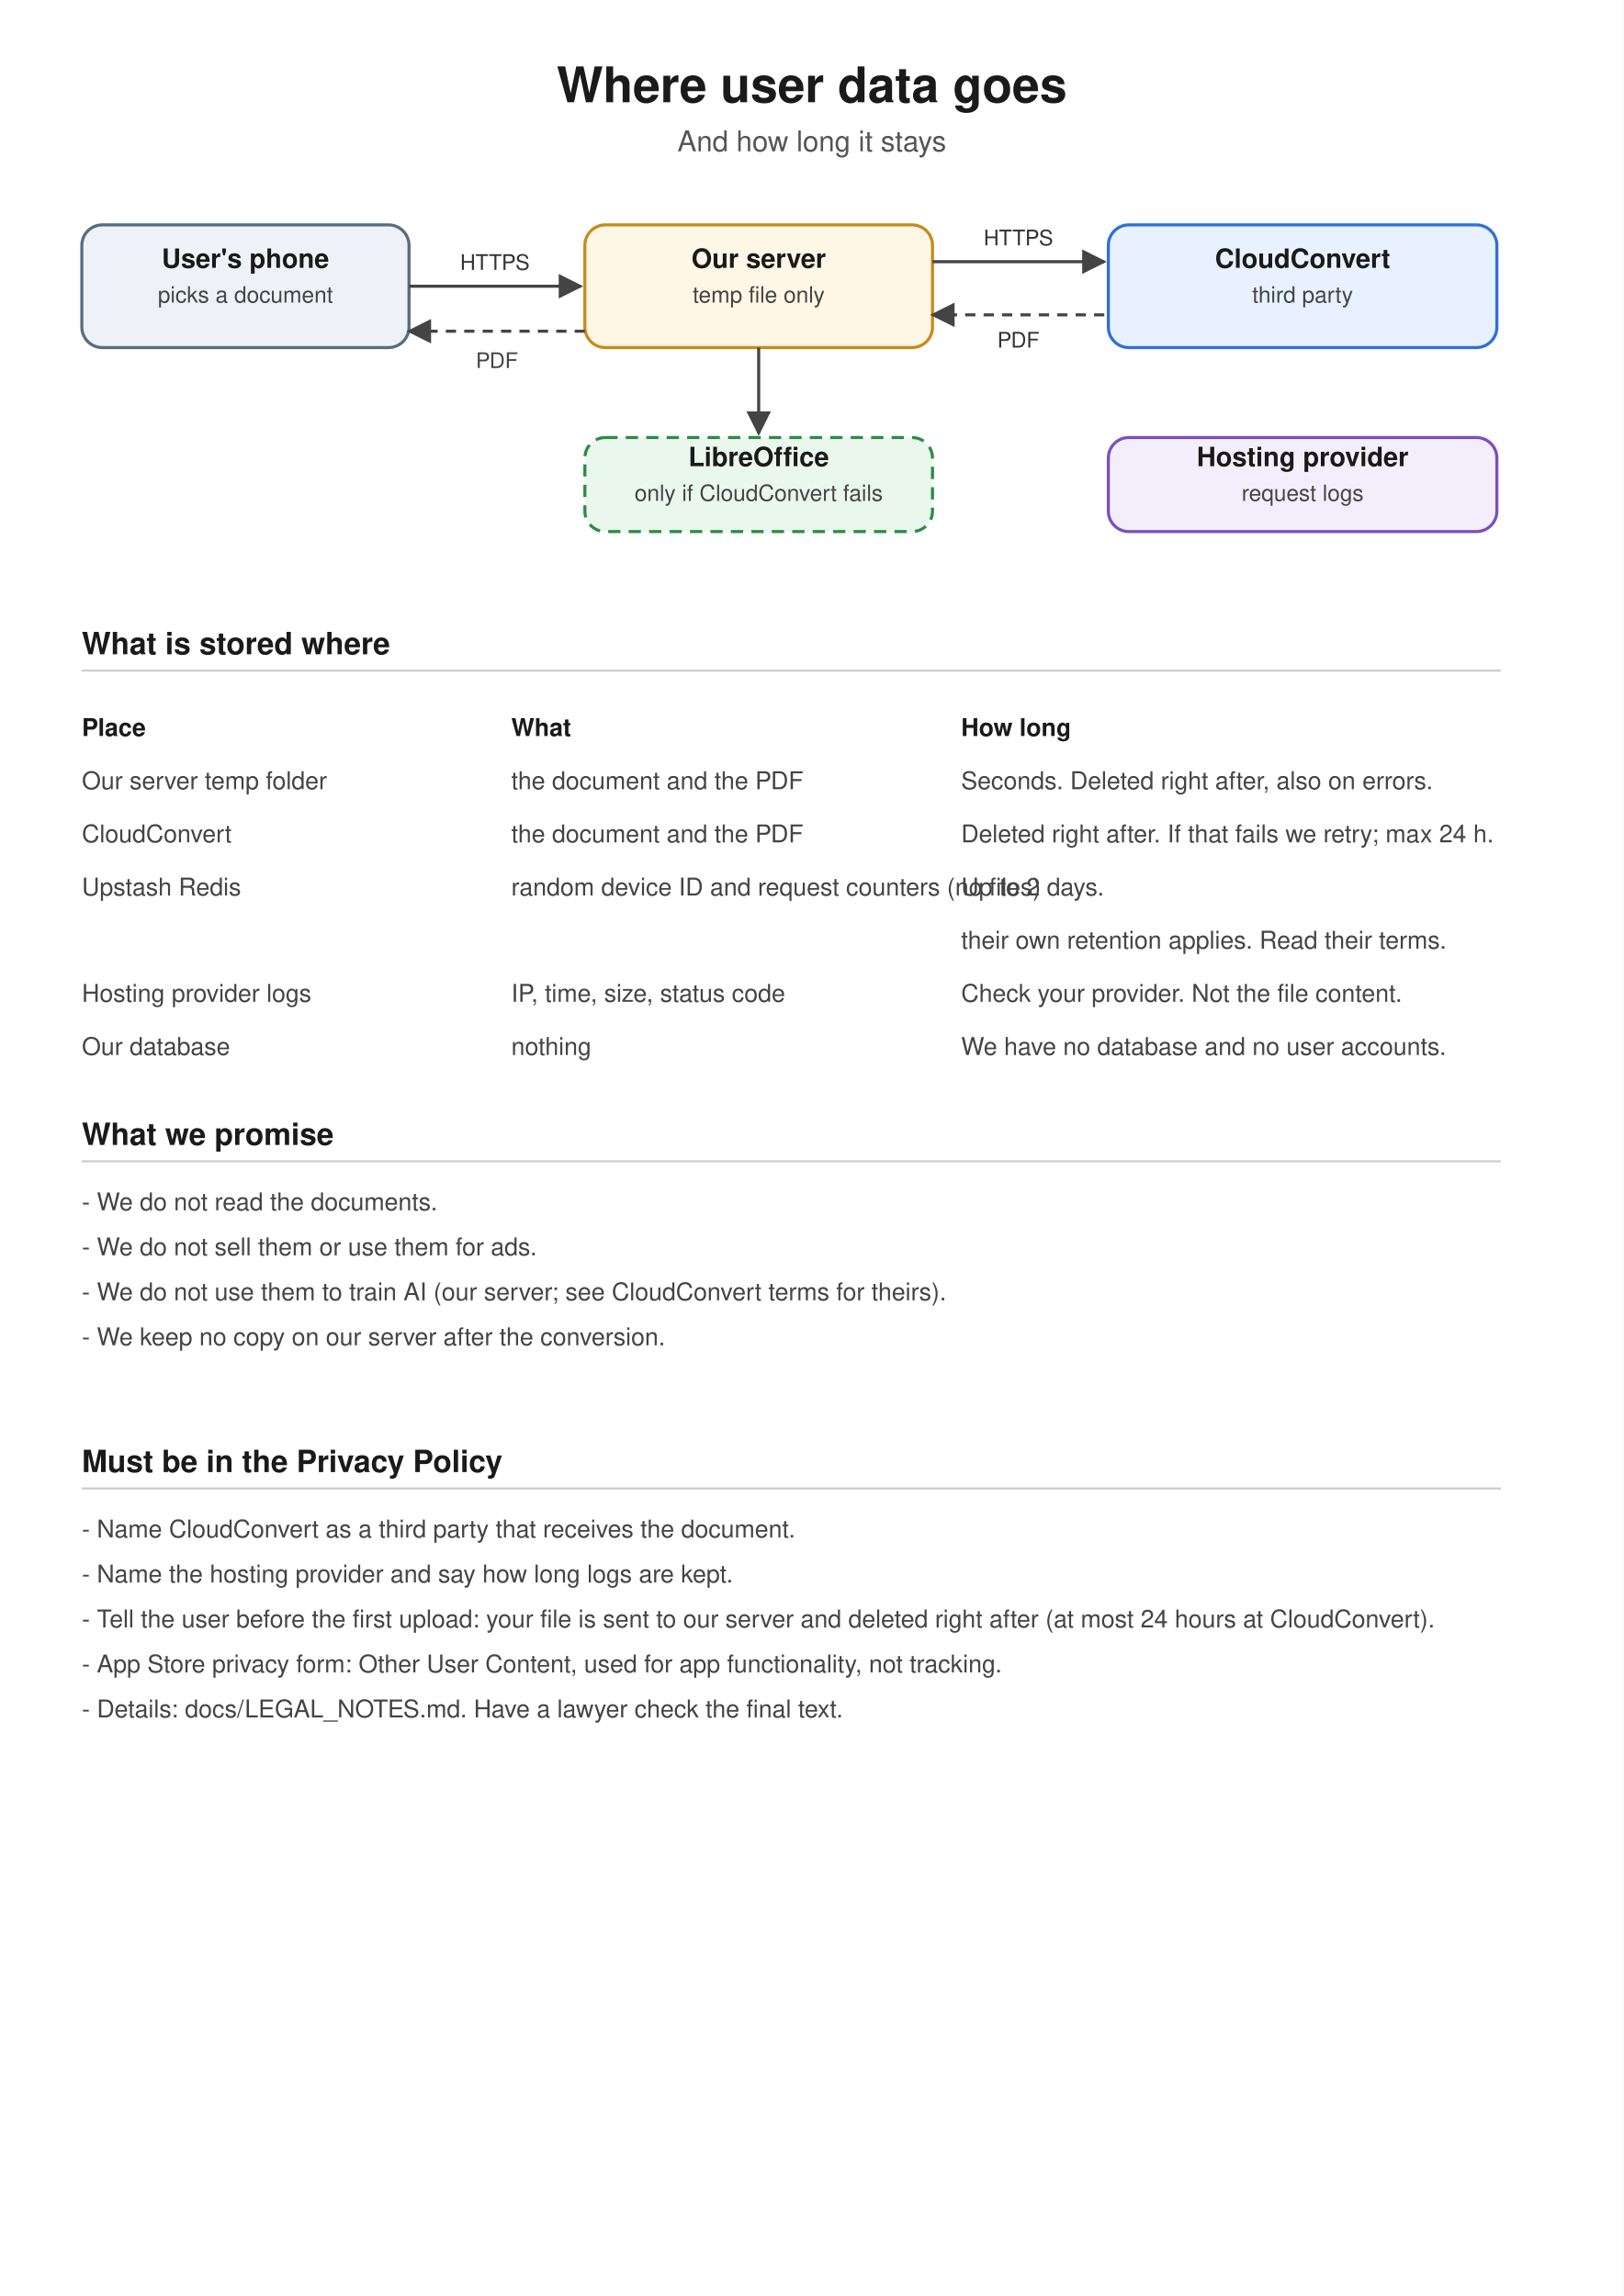
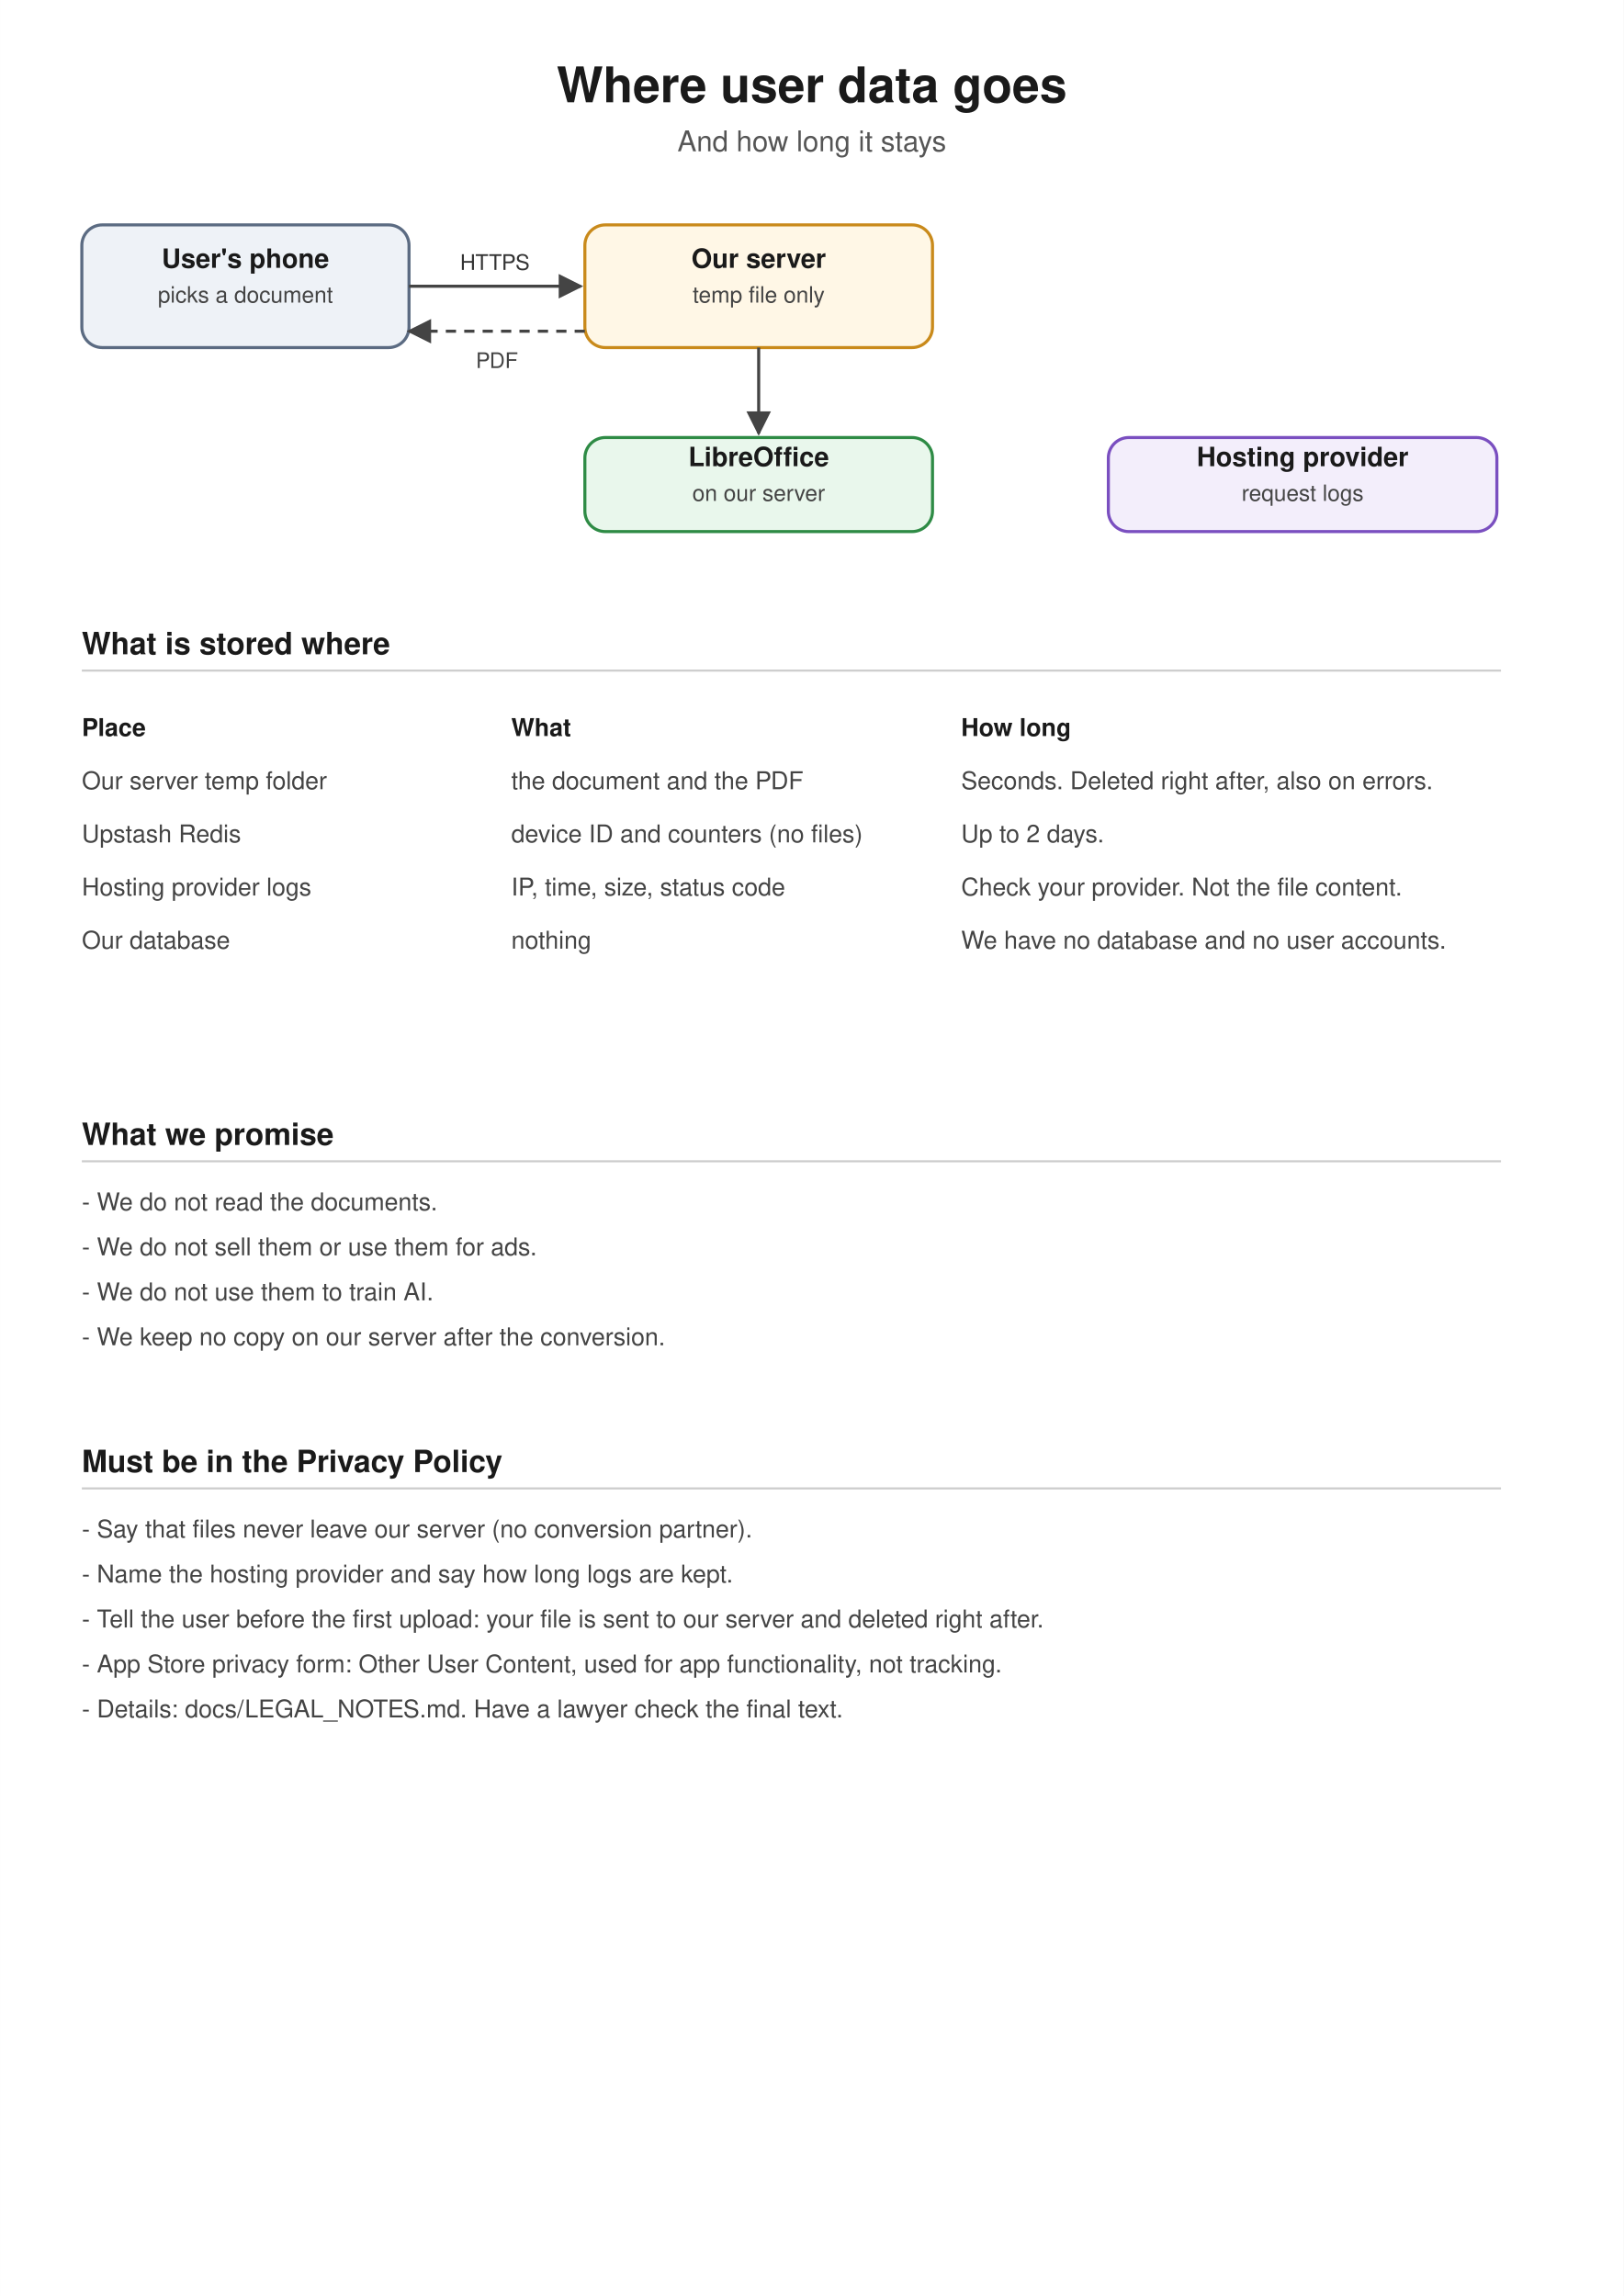
<svg xmlns="http://www.w3.org/2000/svg" width="210mm" height="297mm" viewBox="0 0 794 1123" font-family="Helvetica, Arial, sans-serif">
  <defs>
    <marker id="ar" viewBox="0 0 10 10" refX="9" refY="5" markerWidth="8" markerHeight="8" orient="auto">
      <path d="M0,0 L10,5 L0,10 z" fill="context-stroke" />
    </marker>
    <marker id="a1" viewBox="0 0 10 10" refX="9" refY="5" markerWidth="8" markerHeight="8" orient="auto">
      <path d="M0,0 L10,5 L0,10 z" fill="#444" />
    </marker>
    <marker id="a2" viewBox="0 0 10 10" refX="9" refY="5" markerWidth="8" markerHeight="8" orient="auto">
      <path d="M0,0 L10,5 L0,10 z" fill="#b3261e" />
    </marker>
    <marker id="a3" viewBox="0 0 10 10" refX="9" refY="5" markerWidth="8" markerHeight="8" orient="auto">
      <path d="M0,0 L10,5 L0,10 z" fill="#2e8b45" />
    </marker>
  </defs>
  <rect width="794" height="1123" fill="#fff" />
  <text x="397" y="50" text-anchor="middle" font-size="24" font-weight="bold" fill="#1a1a1a">Where user data goes</text>
  <text x="397" y="74" text-anchor="middle" font-size="14" font-weight="normal" fill="#555">And how long it stays</text>
  <rect x="40" y="110" width="160" height="60" rx="10" fill="#eef2f7" stroke="#5b6b82" stroke-width="1.5" />
  <text x="120.0" y="131.0" text-anchor="middle" font-size="13" font-weight="bold" fill="#1a1a1a">User's phone</text>
  <text x="120.0" y="148.0" text-anchor="middle" font-size="11" font-weight="normal" fill="#444">picks a document</text>
  <line x1="200" y1="140" x2="284" y2="140" stroke="#444" stroke-width="1.5" marker-end="url(#a1)" />
  <text x="242.0" y="132" text-anchor="middle" font-size="10.5" font-weight="normal" fill="#333">HTTPS</text>
  <rect x="286" y="110" width="170" height="60" rx="10" fill="#fff7e6" stroke="#c98a1b" stroke-width="1.5" />
  <text x="371.0" y="131.0" text-anchor="middle" font-size="13" font-weight="bold" fill="#1a1a1a">Our server</text>
  <text x="371.0" y="148.0" text-anchor="middle" font-size="11" font-weight="normal" fill="#444">temp file only</text>
-   <line x1="456" y1="128" x2="540" y2="128" stroke="#444" stroke-width="1.5" marker-end="url(#a1)" />
-   <text x="498.0" y="120" text-anchor="middle" font-size="10.5" font-weight="normal" fill="#333">HTTPS</text>
-   <rect x="542" y="110" width="190" height="60" rx="10" fill="#e8f1ff" stroke="#2f6fdb" stroke-width="1.5" />
-   <text x="637.0" y="131.0" text-anchor="middle" font-size="13" font-weight="bold" fill="#1a1a1a">CloudConvert</text>
-   <text x="637.0" y="148.0" text-anchor="middle" font-size="11" font-weight="normal" fill="#444">third party</text>
-   <line x1="540" y1="154" x2="456" y2="154" stroke="#444" stroke-width="1.5" stroke-dasharray="5 4" marker-end="url(#a1)" />
-   <text x="498.0" y="170" text-anchor="middle" font-size="10.5" font-weight="normal" fill="#333">PDF</text>
  <line x1="286" y1="162" x2="200" y2="162" stroke="#444" stroke-width="1.5" stroke-dasharray="5 4" marker-end="url(#a1)" />
  <text x="243" y="180" text-anchor="middle" font-size="10.5" font-weight="normal" fill="#444">PDF</text>
-   <rect x="286" y="214" width="170" height="46" rx="10" fill="#e9f7ec" stroke="#2e8b45" stroke-width="1.5" stroke-dasharray="6 4" />
+   <rect x="286" y="214" width="170" height="46" rx="10" fill="#e9f7ec" stroke="#2e8b45" stroke-width="1.5" />
  <text x="371.0" y="228.0" text-anchor="middle" font-size="13" font-weight="bold" fill="#1a1a1a">LibreOffice</text>
-   <text x="371.0" y="245.0" text-anchor="middle" font-size="11" font-weight="normal" fill="#444">only if CloudConvert fails</text>
+   <text x="371.0" y="245.0" text-anchor="middle" font-size="11" font-weight="normal" fill="#444">on our server</text>
  <line x1="371" y1="170" x2="371" y2="212" stroke="#444" stroke-width="1.5" marker-end="url(#a1)" />
  <rect x="542" y="214" width="190" height="46" rx="10" fill="#f3eefb" stroke="#7a4fc0" stroke-width="1.5" />
  <text x="637.0" y="228.0" text-anchor="middle" font-size="13" font-weight="bold" fill="#1a1a1a">Hosting provider</text>
  <text x="637.0" y="245.0" text-anchor="middle" font-size="11" font-weight="normal" fill="#444">request logs</text>
  <text x="40" y="320" text-anchor="start" font-size="15" font-weight="bold" fill="#1a1a1a">What is stored where</text>
  <line x1="40" y1="328" x2="734" y2="328" stroke="#ccc" />
  <text x="40" y="360" text-anchor="start" font-size="12" font-weight="bold" fill="#1a1a1a">Place</text>
  <text x="250" y="360" text-anchor="start" font-size="12" font-weight="bold" fill="#1a1a1a">What</text>
  <text x="470" y="360" text-anchor="start" font-size="12" font-weight="bold" fill="#1a1a1a">How long</text>
  <text x="40" y="386" text-anchor="start" font-size="12" font-weight="normal" fill="#444">Our server temp folder</text>
  <text x="250" y="386" text-anchor="start" font-size="12" font-weight="normal" fill="#444">the document and the PDF</text>
  <text x="470" y="386" text-anchor="start" font-size="12" font-weight="normal" fill="#444">Seconds. Deleted right after, also on errors.</text>
-   <text x="40" y="412" text-anchor="start" font-size="12" font-weight="normal" fill="#444">CloudConvert</text>
-   <text x="250" y="412" text-anchor="start" font-size="12" font-weight="normal" fill="#444">the document and the PDF</text>
-   <text x="470" y="412" text-anchor="start" font-size="12" font-weight="normal" fill="#444">Deleted right after. If that fails we retry; max 24 h.</text>
-   <text x="40" y="438" text-anchor="start" font-size="12" font-weight="normal" fill="#444">Upstash Redis</text>
-   <text x="250" y="438" text-anchor="start" font-size="12" font-weight="normal" fill="#444">random device ID and request counters (no files)</text>
-   <text x="470" y="438" text-anchor="start" font-size="12" font-weight="normal" fill="#444">Up to 2 days.</text>
-   <text x="40" y="464" text-anchor="start" font-size="12" font-weight="normal" fill="#444" />
-   <text x="250" y="464" text-anchor="start" font-size="12" font-weight="normal" fill="#444" />
-   <text x="470" y="464" text-anchor="start" font-size="12" font-weight="normal" fill="#444">their own retention applies. Read their terms.</text>
-   <text x="40" y="490" text-anchor="start" font-size="12" font-weight="normal" fill="#444">Hosting provider logs</text>
-   <text x="250" y="490" text-anchor="start" font-size="12" font-weight="normal" fill="#444">IP, time, size, status code</text>
-   <text x="470" y="490" text-anchor="start" font-size="12" font-weight="normal" fill="#444">Check your provider. Not the file content.</text>
-   <text x="40" y="516" text-anchor="start" font-size="12" font-weight="normal" fill="#444">Our database</text>
-   <text x="250" y="516" text-anchor="start" font-size="12" font-weight="normal" fill="#444">nothing</text>
-   <text x="470" y="516" text-anchor="start" font-size="12" font-weight="normal" fill="#444">We have no database and no user accounts.</text>
+   <text x="40" y="412" text-anchor="start" font-size="12" font-weight="normal" fill="#444">Upstash Redis</text>
+   <text x="250" y="412" text-anchor="start" font-size="12" font-weight="normal" fill="#444">device ID and counters (no files)</text>
+   <text x="470" y="412" text-anchor="start" font-size="12" font-weight="normal" fill="#444">Up to 2 days.</text>
+   <text x="40" y="438" text-anchor="start" font-size="12" font-weight="normal" fill="#444">Hosting provider logs</text>
+   <text x="250" y="438" text-anchor="start" font-size="12" font-weight="normal" fill="#444">IP, time, size, status code</text>
+   <text x="470" y="438" text-anchor="start" font-size="12" font-weight="normal" fill="#444">Check your provider. Not the file content.</text>
+   <text x="40" y="464" text-anchor="start" font-size="12" font-weight="normal" fill="#444">Our database</text>
+   <text x="250" y="464" text-anchor="start" font-size="12" font-weight="normal" fill="#444">nothing</text>
+   <text x="470" y="464" text-anchor="start" font-size="12" font-weight="normal" fill="#444">We have no database and no user accounts.</text>
  <text x="40" y="560" text-anchor="start" font-size="15" font-weight="bold" fill="#1a1a1a">What we promise</text>
  <line x1="40" y1="568" x2="734" y2="568" stroke="#ccc" />
  <text x="40" y="592" text-anchor="start" font-size="12" font-weight="normal" fill="#444">-  We do not read the documents.</text>
  <text x="40" y="614" text-anchor="start" font-size="12" font-weight="normal" fill="#444">-  We do not sell them or use them for ads.</text>
-   <text x="40" y="636" text-anchor="start" font-size="12" font-weight="normal" fill="#444">-  We do not use them to train AI (our server; see CloudConvert terms for theirs).</text>
+   <text x="40" y="636" text-anchor="start" font-size="12" font-weight="normal" fill="#444">-  We do not use them to train AI.</text>
  <text x="40" y="658" text-anchor="start" font-size="12" font-weight="normal" fill="#444">-  We keep no copy on our server after the conversion.</text>
  <text x="40" y="720" text-anchor="start" font-size="15" font-weight="bold" fill="#1a1a1a">Must be in the Privacy Policy</text>
  <line x1="40" y1="728" x2="734" y2="728" stroke="#ccc" />
-   <text x="40" y="752" text-anchor="start" font-size="12" font-weight="normal" fill="#444">-  Name CloudConvert as a third party that receives the document.</text>
+   <text x="40" y="752" text-anchor="start" font-size="12" font-weight="normal" fill="#444">-  Say that files never leave our server (no conversion partner).</text>
  <text x="40" y="774" text-anchor="start" font-size="12" font-weight="normal" fill="#444">-  Name the hosting provider and say how long logs are kept.</text>
-   <text x="40" y="796" text-anchor="start" font-size="12" font-weight="normal" fill="#444">-  Tell the user before the first upload: your file is sent to our server and deleted right after (at most 24 hours at CloudConvert).</text>
+   <text x="40" y="796" text-anchor="start" font-size="12" font-weight="normal" fill="#444">-  Tell the user before the first upload: your file is sent to our server and deleted right after.</text>
  <text x="40" y="818" text-anchor="start" font-size="12" font-weight="normal" fill="#444">-  App Store privacy form: Other User Content, used for app functionality, not tracking.</text>
  <text x="40" y="840" text-anchor="start" font-size="12" font-weight="normal" fill="#444">-  Details: docs/LEGAL_NOTES.md. Have a lawyer check the final text.</text>
</svg>
